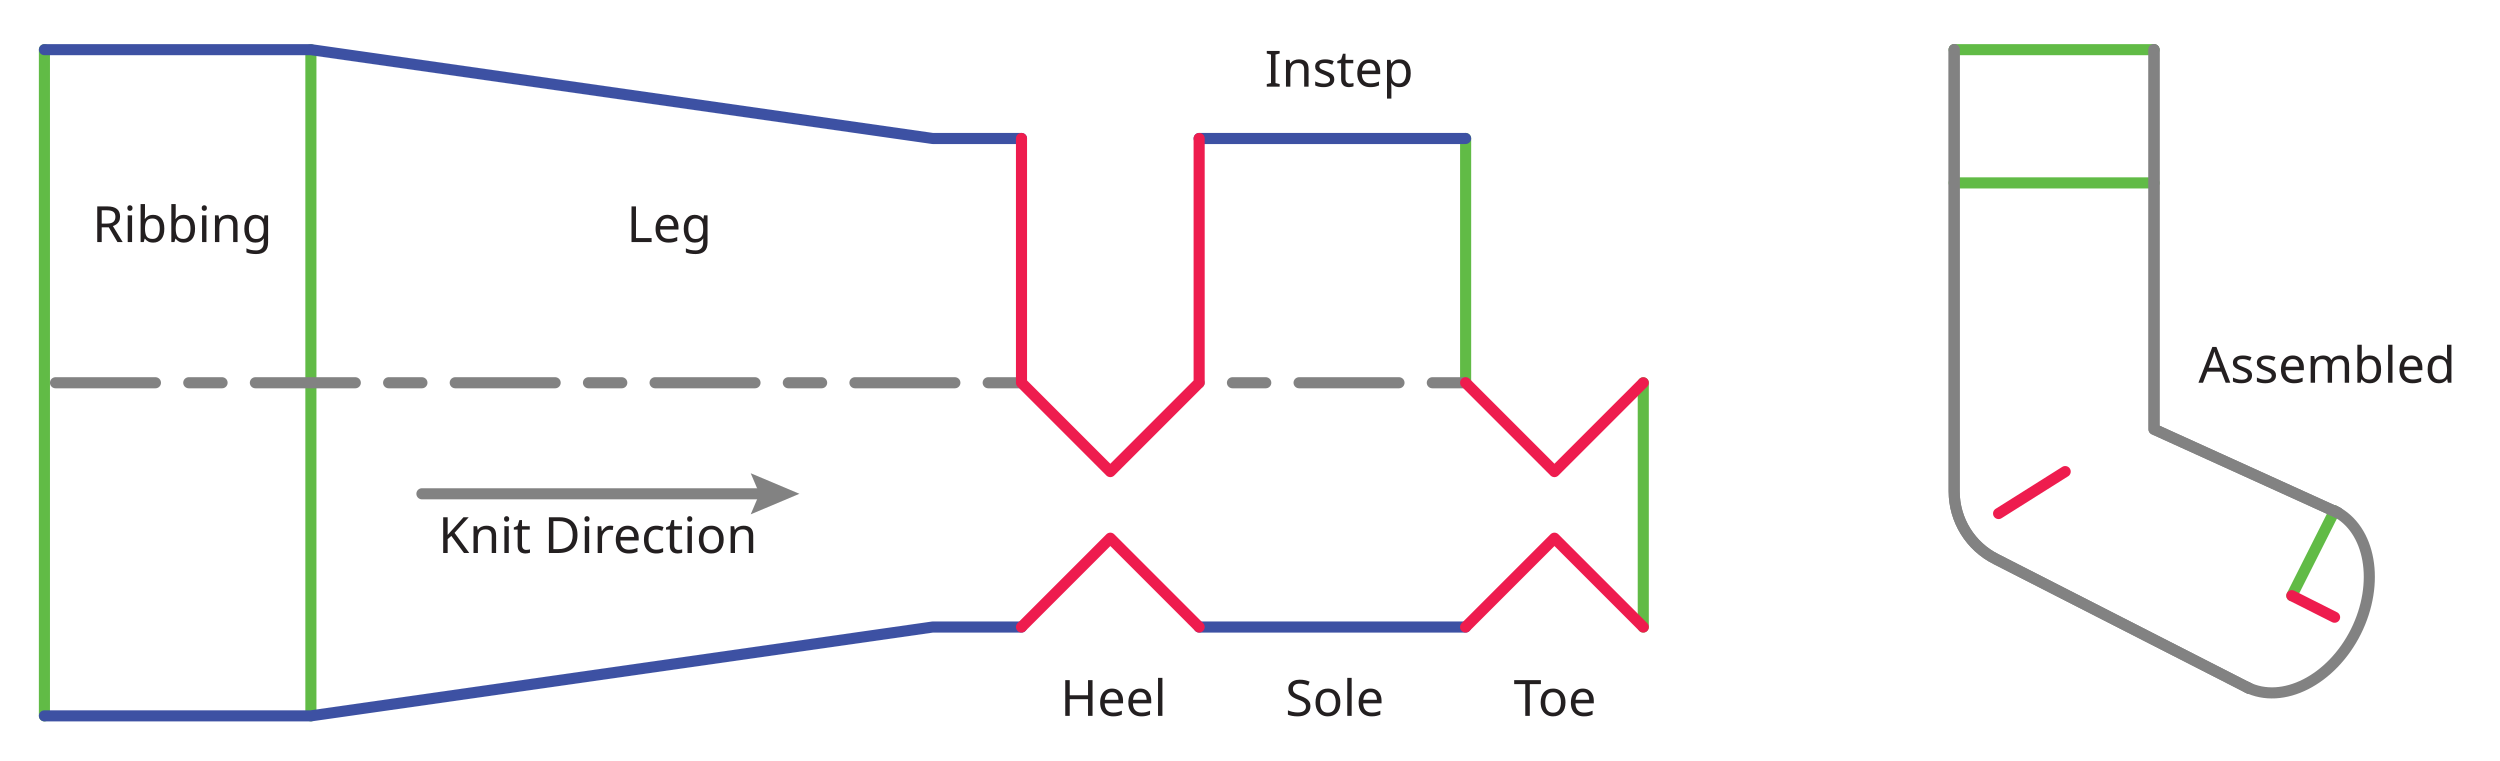
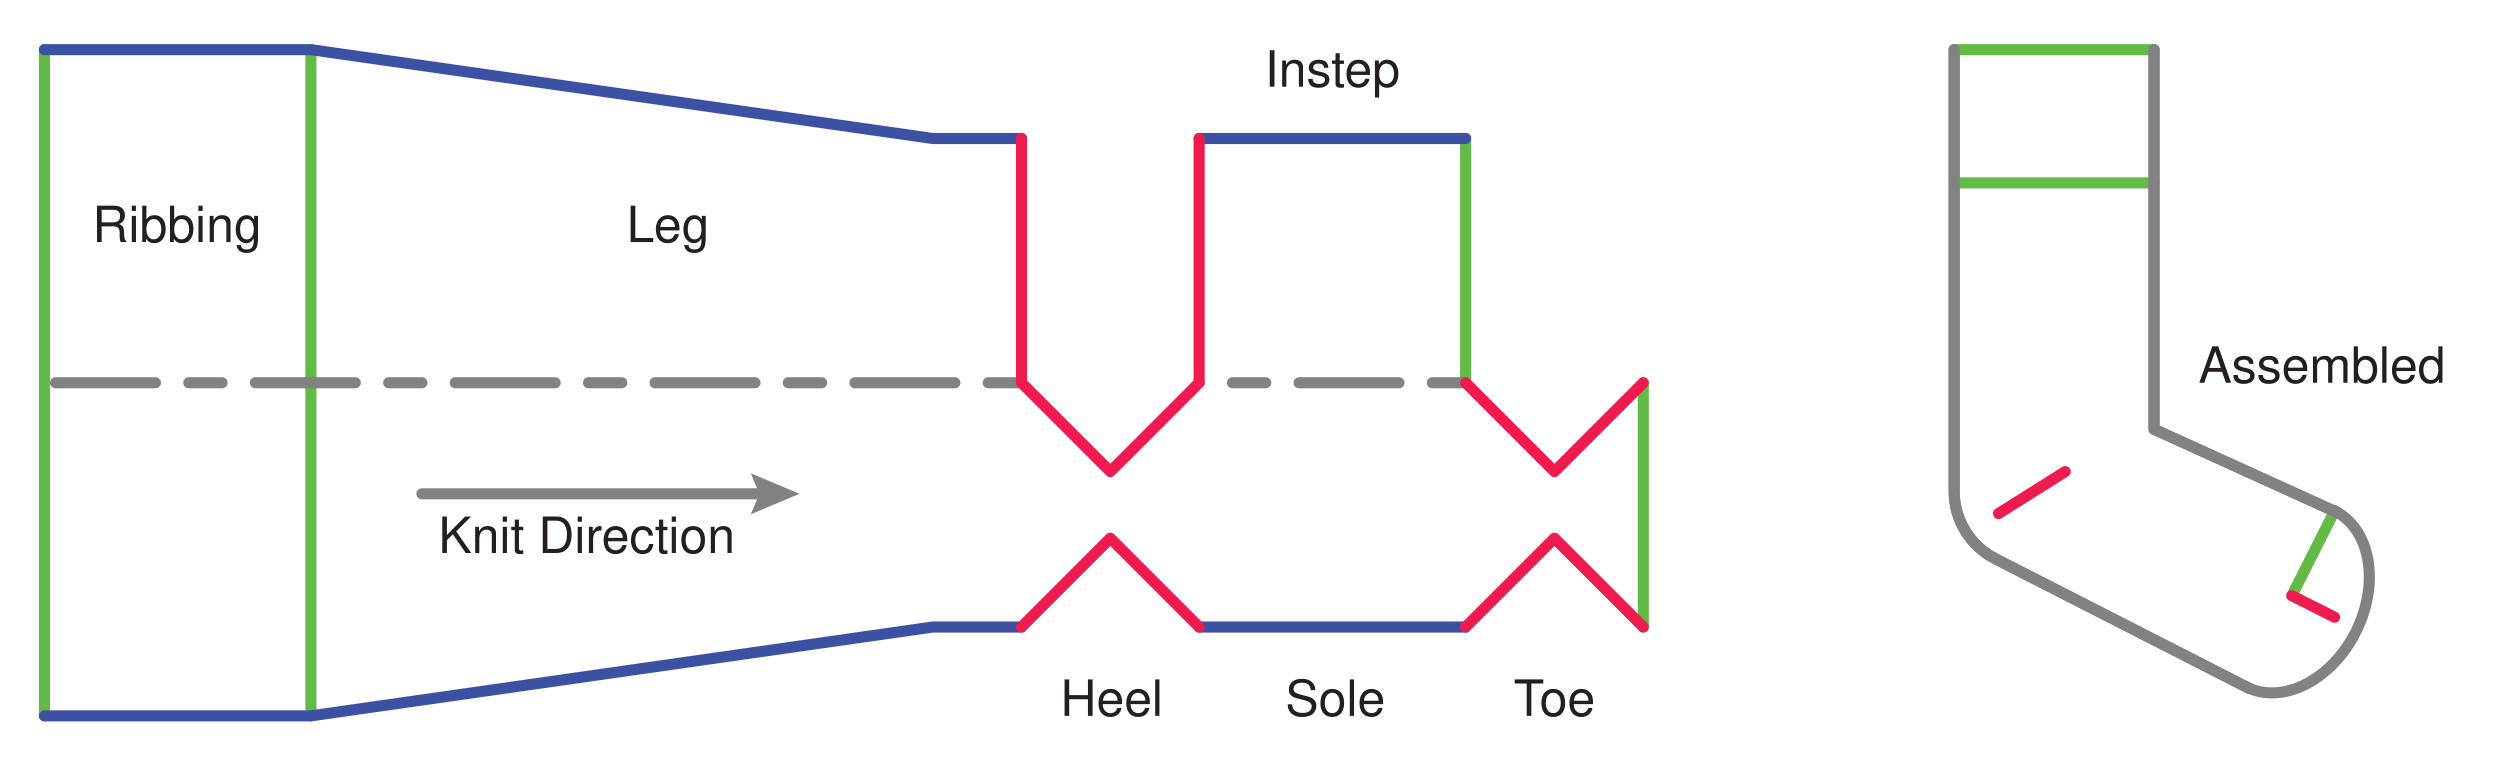
<svg xmlns="http://www.w3.org/2000/svg" id="Layer_1" width="900.641" height="273.89" version="1.1" viewBox="0 0 900.641 273.89">
  <g id="Layer_4">
    <g>
      <line x1="592" y1="225.89" x2="592" y2="137.901" style="fill: none; stroke: #61bb46; stroke-linecap: round; stroke-linejoin: round; stroke-width: 4px;" />
      <line x1="16" y1="17.89" x2="16" y2="257.89" style="fill: none; stroke: #61bb46; stroke-linecap: round; stroke-linejoin: round; stroke-width: 4px;" />
      <line x1="112" y1="17.89" x2="112" y2="257.89" style="fill: none; stroke: #61bb46; stroke-linecap: round; stroke-linejoin: round; stroke-width: 4px;" />
      <line x1="528" y1="137.89" x2="528" y2="49.89" style="fill: none; stroke: #61bb46; stroke-linecap: round; stroke-linejoin: round; stroke-width: 4px;" />
      <line x1="776" y1="65.89" x2="704" y2="65.89" style="fill: none; stroke: #61bb46; stroke-linecap: round; stroke-linejoin: round; stroke-width: 4px;" />
      <line x1="776" y1="17.89" x2="704" y2="17.89" style="fill: none; stroke: #61bb46; stroke-linecap: round; stroke-linejoin: round; stroke-width: 4px;" />
    </g>
    <line x1="841.05" y1="184.047" x2="825.647" y2="214.596" style="fill: none; stroke: #61bb46; stroke-linecap: round; stroke-linejoin: round; stroke-width: 4px;" />
  </g>
  <g id="Layer_11" data-name="Layer_1">
    <line x1="368" y1="137.89" x2="16" y2="137.89" style="fill: none; stroke: #828282; stroke-dasharray: 12 12 36 12; stroke-linecap: round; stroke-linejoin: round; stroke-width: 4px;" />
    <line x1="528" y1="137.89" x2="432" y2="137.89" style="fill: none; stroke: #828282; stroke-dasharray: 12 12 36 12; stroke-linecap: round; stroke-linejoin: round; stroke-width: 4px;" />
    <g>
      <line x1="152" y1="177.89" x2="276.061" y2="177.89" style="fill: none; stroke: #828282; stroke-linecap: round; stroke-linejoin: round; stroke-width: 4px;" />
      <polygon points="270.443 185.296 273.59 177.89 270.443 170.484 288 177.89 270.443 185.296" style="fill: #828282;" />
    </g>
  </g>
  <g id="Layer_6">
    <g>
      <polyline points="776 17.89 776 154.64 842.235 184.727" style="fill: none; stroke: #828282; stroke-linecap: round; stroke-linejoin: round; stroke-width: 4px;" />
      <path d="M704,17.89v159.116c0,10.348,5.846,19.808,15.102,24.435l91.133,46.536" style="fill: none; stroke: #828282; stroke-linecap: round; stroke-linejoin: round; stroke-width: 4px;" />
    </g>
    <g>
      <g>
        <polyline points="776 17.89 776 154.64 842.235 184.727" style="fill: none; stroke: #828282; stroke-linecap: round; stroke-linejoin: round; stroke-width: 4px;" />
        <path d="M704,17.89v159.116c0,10.348,5.846,19.808,15.102,24.435l91.133,46.536" style="fill: none; stroke: #828282; stroke-linecap: round; stroke-linejoin: round; stroke-width: 4px;" />
      </g>
      <path d="M809.328,247.506c13.002,6.5,30.659-2.467,39.437-20.028l-.067.134c8.778-17.561,5.354-37.065-7.648-43.565" style="fill: none; stroke: #828282; stroke-linecap: round; stroke-linejoin: round; stroke-width: 4px;" />
    </g>
  </g>
  <g id="Layer_5">
    <g style="isolation: isolate;">
-       <text transform="translate(545.3047 257.89)" style="fill: #231f20; font-family: 'Segoe UI', -apple-system, BlinkMacSystemFont, 'Helvetica Neue', sans-serif; font-size: 18px; isolation: isolate;">
+       <text transform="translate(545.3047 257.89)" style="fill: #231f20; font-family: 'Segoe UI', 'Helvetica Neue', Helvetica, Arial, sans-serif; font-size: 18px; isolation: isolate;">
        <tspan x="0" y="0">Toe</tspan>
      </text>
    </g>
    <g style="isolation: isolate;">
-       <text transform="translate(382.0176 257.8897)" style="fill: #231f20; font-family: 'Segoe UI', -apple-system, BlinkMacSystemFont, 'Helvetica Neue', sans-serif; font-size: 18px; isolation: isolate;">
+       <text transform="translate(382.0176 257.8897)" style="fill: #231f20; font-family: 'Segoe UI', 'Helvetica Neue', Helvetica, Arial, sans-serif; font-size: 18px; isolation: isolate;">
        <tspan x="0" y="0">Heel</tspan>
      </text>
    </g>
    <g style="isolation: isolate;">
-       <text transform="translate(455.6455 31.21417)" style="fill: #231f20; font-family: 'Segoe UI', -apple-system, BlinkMacSystemFont, 'Helvetica Neue', sans-serif; font-size: 18px; isolation: isolate;">
+       <text transform="translate(455.6455 31.21417)" style="fill: #231f20; font-family: 'Segoe UI', 'Helvetica Neue', Helvetica, Arial, sans-serif; font-size: 18px; isolation: isolate;">
        <tspan x="0" y="0">Instep</tspan>
      </text>
    </g>
    <g style="isolation: isolate;">
-       <text transform="translate(225.7573 87.21405)" style="fill: #231f20; font-family: 'Segoe UI', -apple-system, BlinkMacSystemFont, 'Helvetica Neue', sans-serif; font-size: 18px; isolation: isolate;">
+       <text transform="translate(225.7573 87.21405)" style="fill: #231f20; font-family: 'Segoe UI', 'Helvetica Neue', Helvetica, Arial, sans-serif; font-size: 18px; isolation: isolate;">
        <tspan x="0" y="0">Leg</tspan>
      </text>
    </g>
    <g style="isolation: isolate;">
-       <text transform="translate(157.912 199.2139)" style="fill: #231f20; font-family: 'Segoe UI', -apple-system, BlinkMacSystemFont, 'Helvetica Neue', sans-serif; font-size: 18px; isolation: isolate;">
+       <text transform="translate(157.912 199.2139)" style="fill: #231f20; font-family: 'Segoe UI', 'Helvetica Neue', Helvetica, Arial, sans-serif; font-size: 18px; isolation: isolate;">
        <tspan x="0" y="0">Knit Direction</tspan>
      </text>
    </g>
    <g style="isolation: isolate;">
-       <text transform="translate(33.28215 87.21405)" style="fill: #231f20; font-family: 'Segoe UI', -apple-system, BlinkMacSystemFont, 'Helvetica Neue', sans-serif; font-size: 18px; isolation: isolate;">
+       <text transform="translate(33.28215 87.21405)" style="fill: #231f20; font-family: 'Segoe UI', 'Helvetica Neue', Helvetica, Arial, sans-serif; font-size: 18px; isolation: isolate;">
        <tspan x="0" y="0">Ribbing</tspan>
      </text>
    </g>
    <g style="isolation: isolate;">
-       <text transform="translate(792 137.8899)" style="fill: #231f20; font-family: 'Segoe UI', -apple-system, BlinkMacSystemFont, 'Helvetica Neue', sans-serif; font-size: 18px; isolation: isolate;">
+       <text transform="translate(792 137.8899)" style="fill: #231f20; font-family: 'Segoe UI', 'Helvetica Neue', Helvetica, Arial, sans-serif; font-size: 18px; isolation: isolate;">
        <tspan x="0" y="0">Assembled</tspan>
      </text>
    </g>
    <g style="isolation: isolate;">
-       <text transform="translate(463.0591 257.8897)" style="fill: #231f20; font-family: 'Segoe UI', -apple-system, BlinkMacSystemFont, 'Helvetica Neue', sans-serif; font-size: 18px; isolation: isolate;">
+       <text transform="translate(463.0591 257.8897)" style="fill: #231f20; font-family: 'Segoe UI', 'Helvetica Neue', Helvetica, Arial, sans-serif; font-size: 18px; isolation: isolate;">
        <tspan x="0" y="0">Sole</tspan>
      </text>
    </g>
  </g>
  <g id="Layer_3">
    <g>
      <polyline points="368 49.89 336 49.89 112 17.89 16 17.89" style="fill: none; stroke: #3d51a3; stroke-linecap: round; stroke-linejoin: round; stroke-width: 4px;" />
      <line x1="528" y1="49.89" x2="432" y2="49.89" style="fill: none; stroke: #3d51a3; stroke-linecap: round; stroke-linejoin: round; stroke-width: 4px;" />
      <line x1="432" y1="225.89" x2="528" y2="225.89" style="fill: none; stroke: #3d51a3; stroke-linecap: round; stroke-linejoin: round; stroke-width: 4px;" />
      <polyline points="16 257.89 112 257.89 336 225.89 368 225.89" style="fill: none; stroke: #3d51a3; stroke-linecap: round; stroke-linejoin: round; stroke-width: 4px;" />
    </g>
  </g>
  <g id="Layer_2">
    <g>
      <polyline points="432 49.89 432 137.89 400 169.89 368 137.89 368 49.89" style="fill: none; stroke: #ee1c4e; stroke-linecap: round; stroke-linejoin: round; stroke-width: 4px;" />
      <polyline points="592 137.901 560 169.89 528 137.89" style="fill: none; stroke: #ee1c4e; stroke-linecap: round; stroke-linejoin: round; stroke-width: 4px;" />
      <polyline points="528 225.89 560 193.89 592 225.89" style="fill: none; stroke: #ee1c4e; stroke-linecap: round; stroke-linejoin: round; stroke-width: 4px;" />
      <polyline points="368 225.89 400 193.89 432 225.89" style="fill: none; stroke: #ee1c4e; stroke-linecap: round; stroke-linejoin: round; stroke-width: 4px;" />
      <line x1="720" y1="185.001" x2="744" y2="169.89" style="fill: none; stroke: #ee1c4e; stroke-linecap: round; stroke-linejoin: round; stroke-width: 4px;" />
    </g>
    <line x1="825.647" y1="214.596" x2="841.05" y2="222.36" style="fill: none; stroke: #ee1c4e; stroke-linecap: round; stroke-linejoin: round; stroke-width: 4px;" />
  </g>
</svg>
